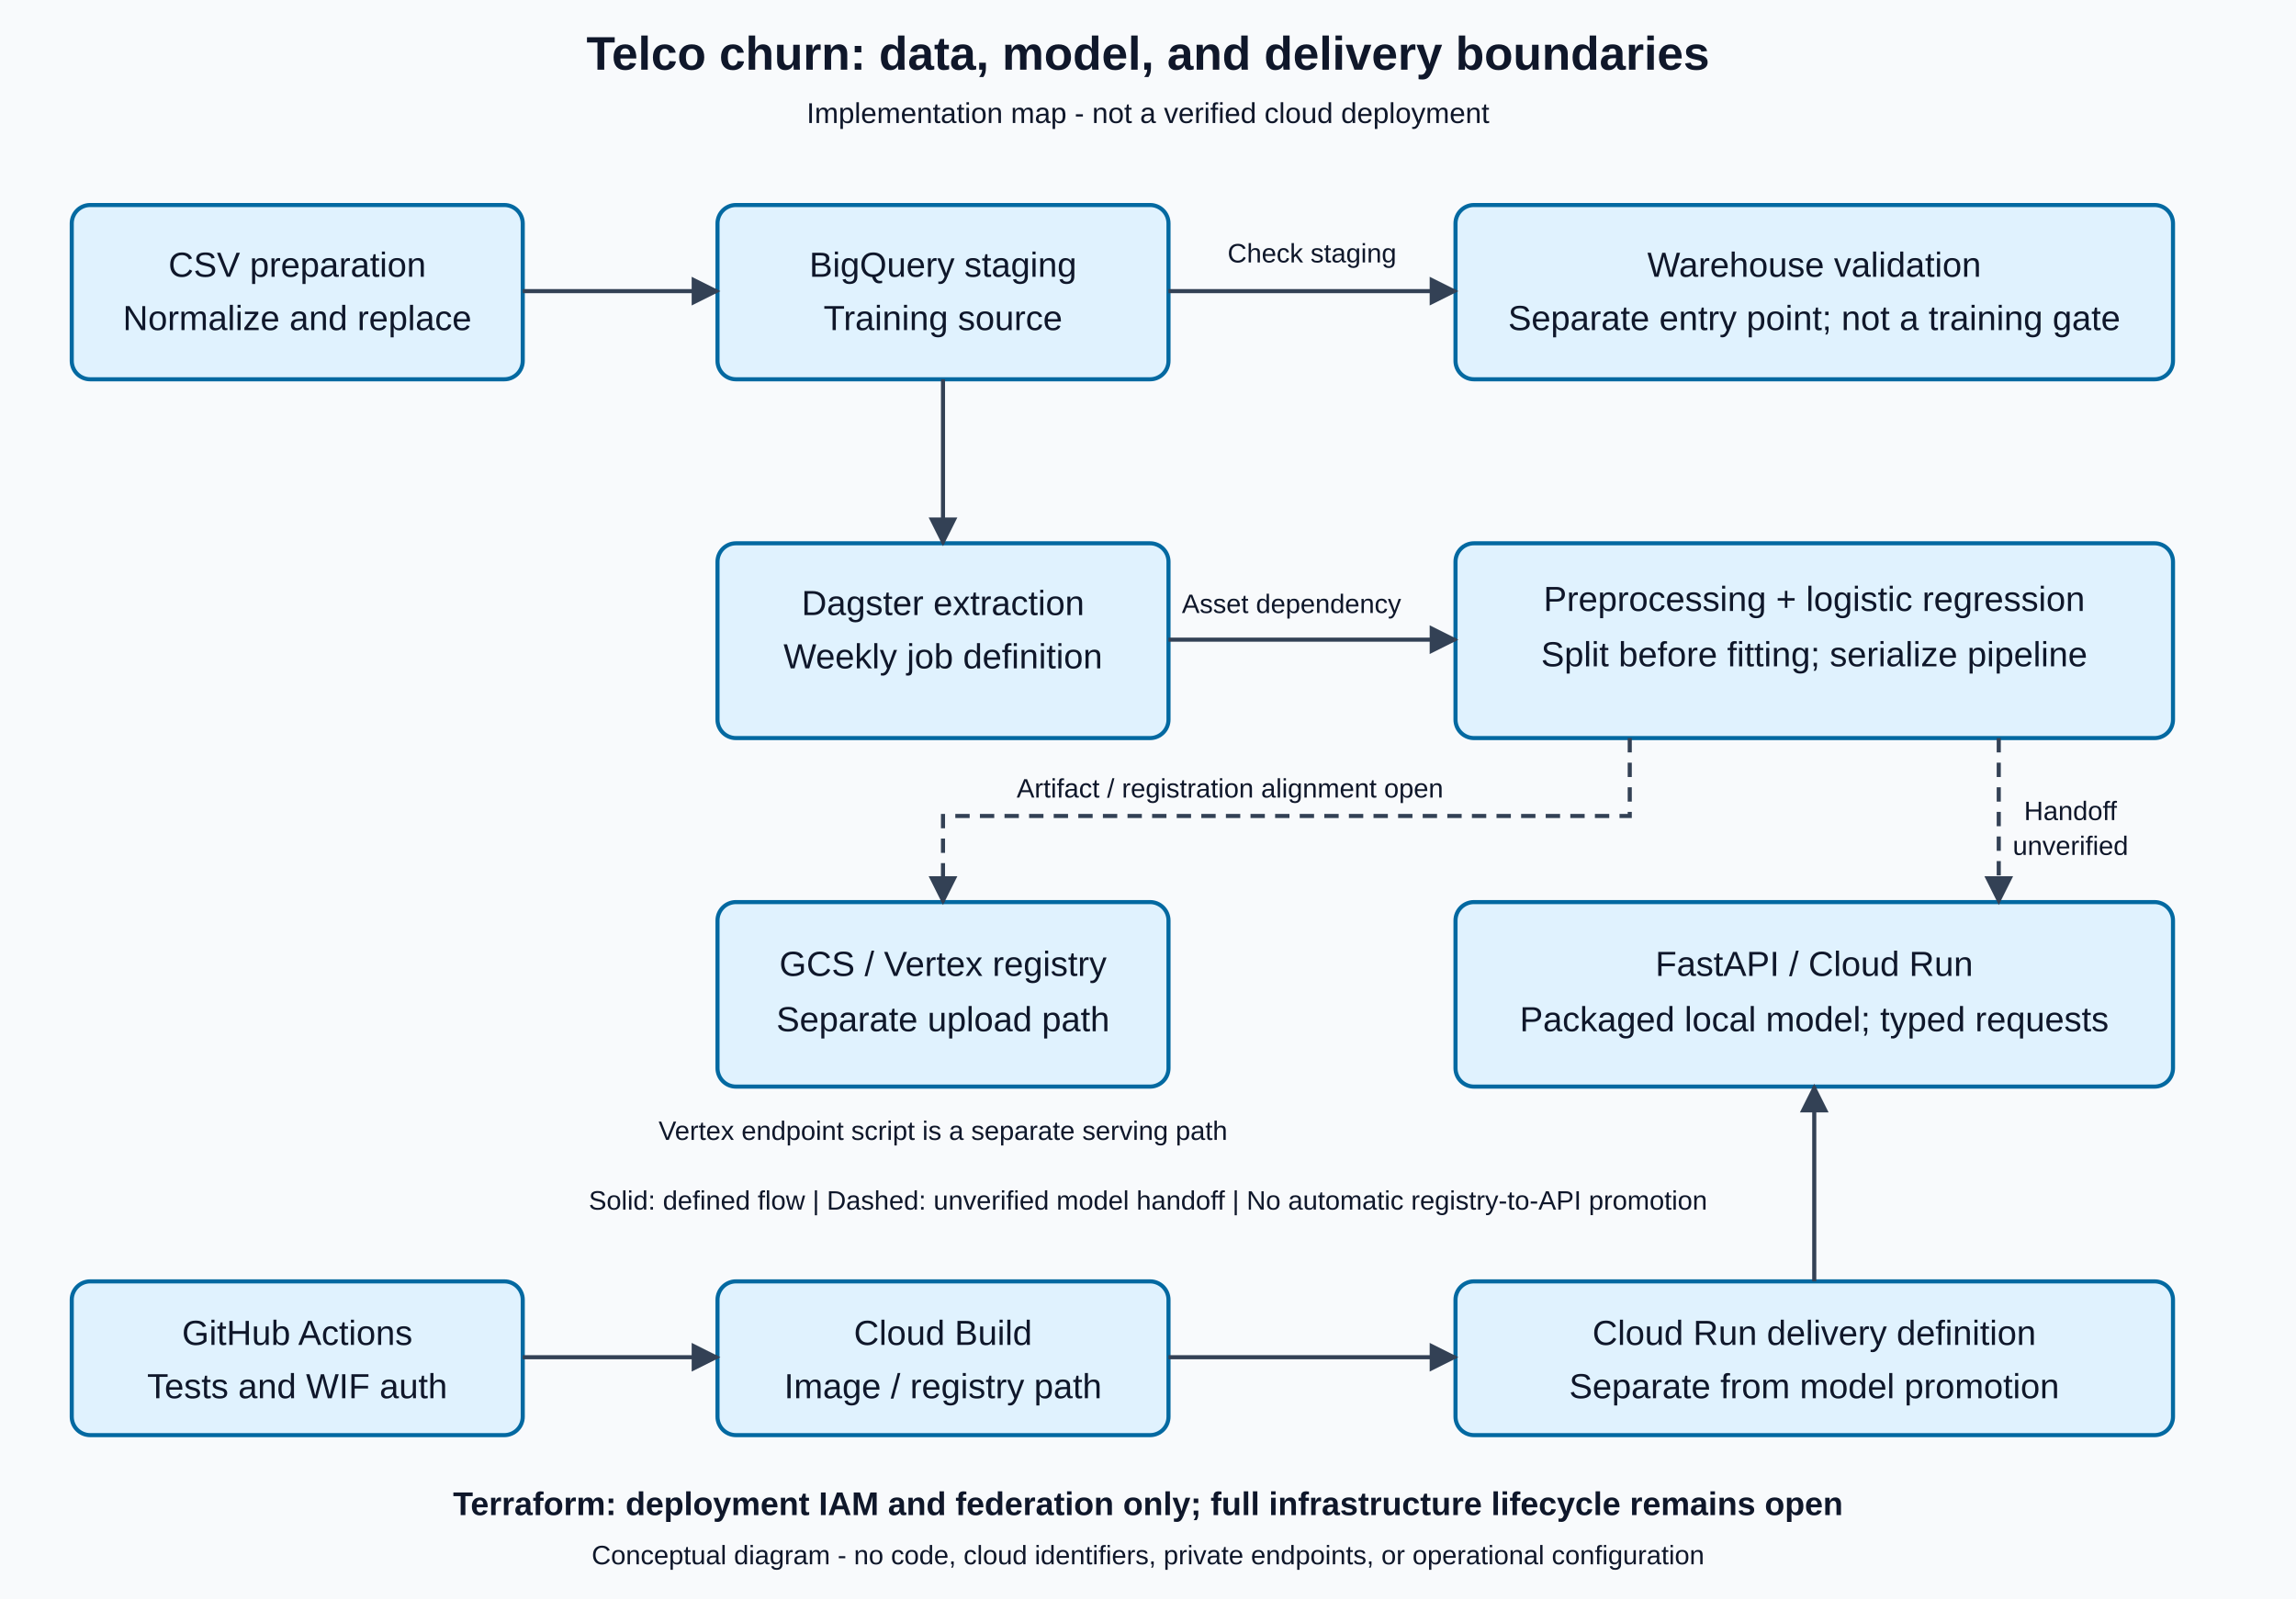
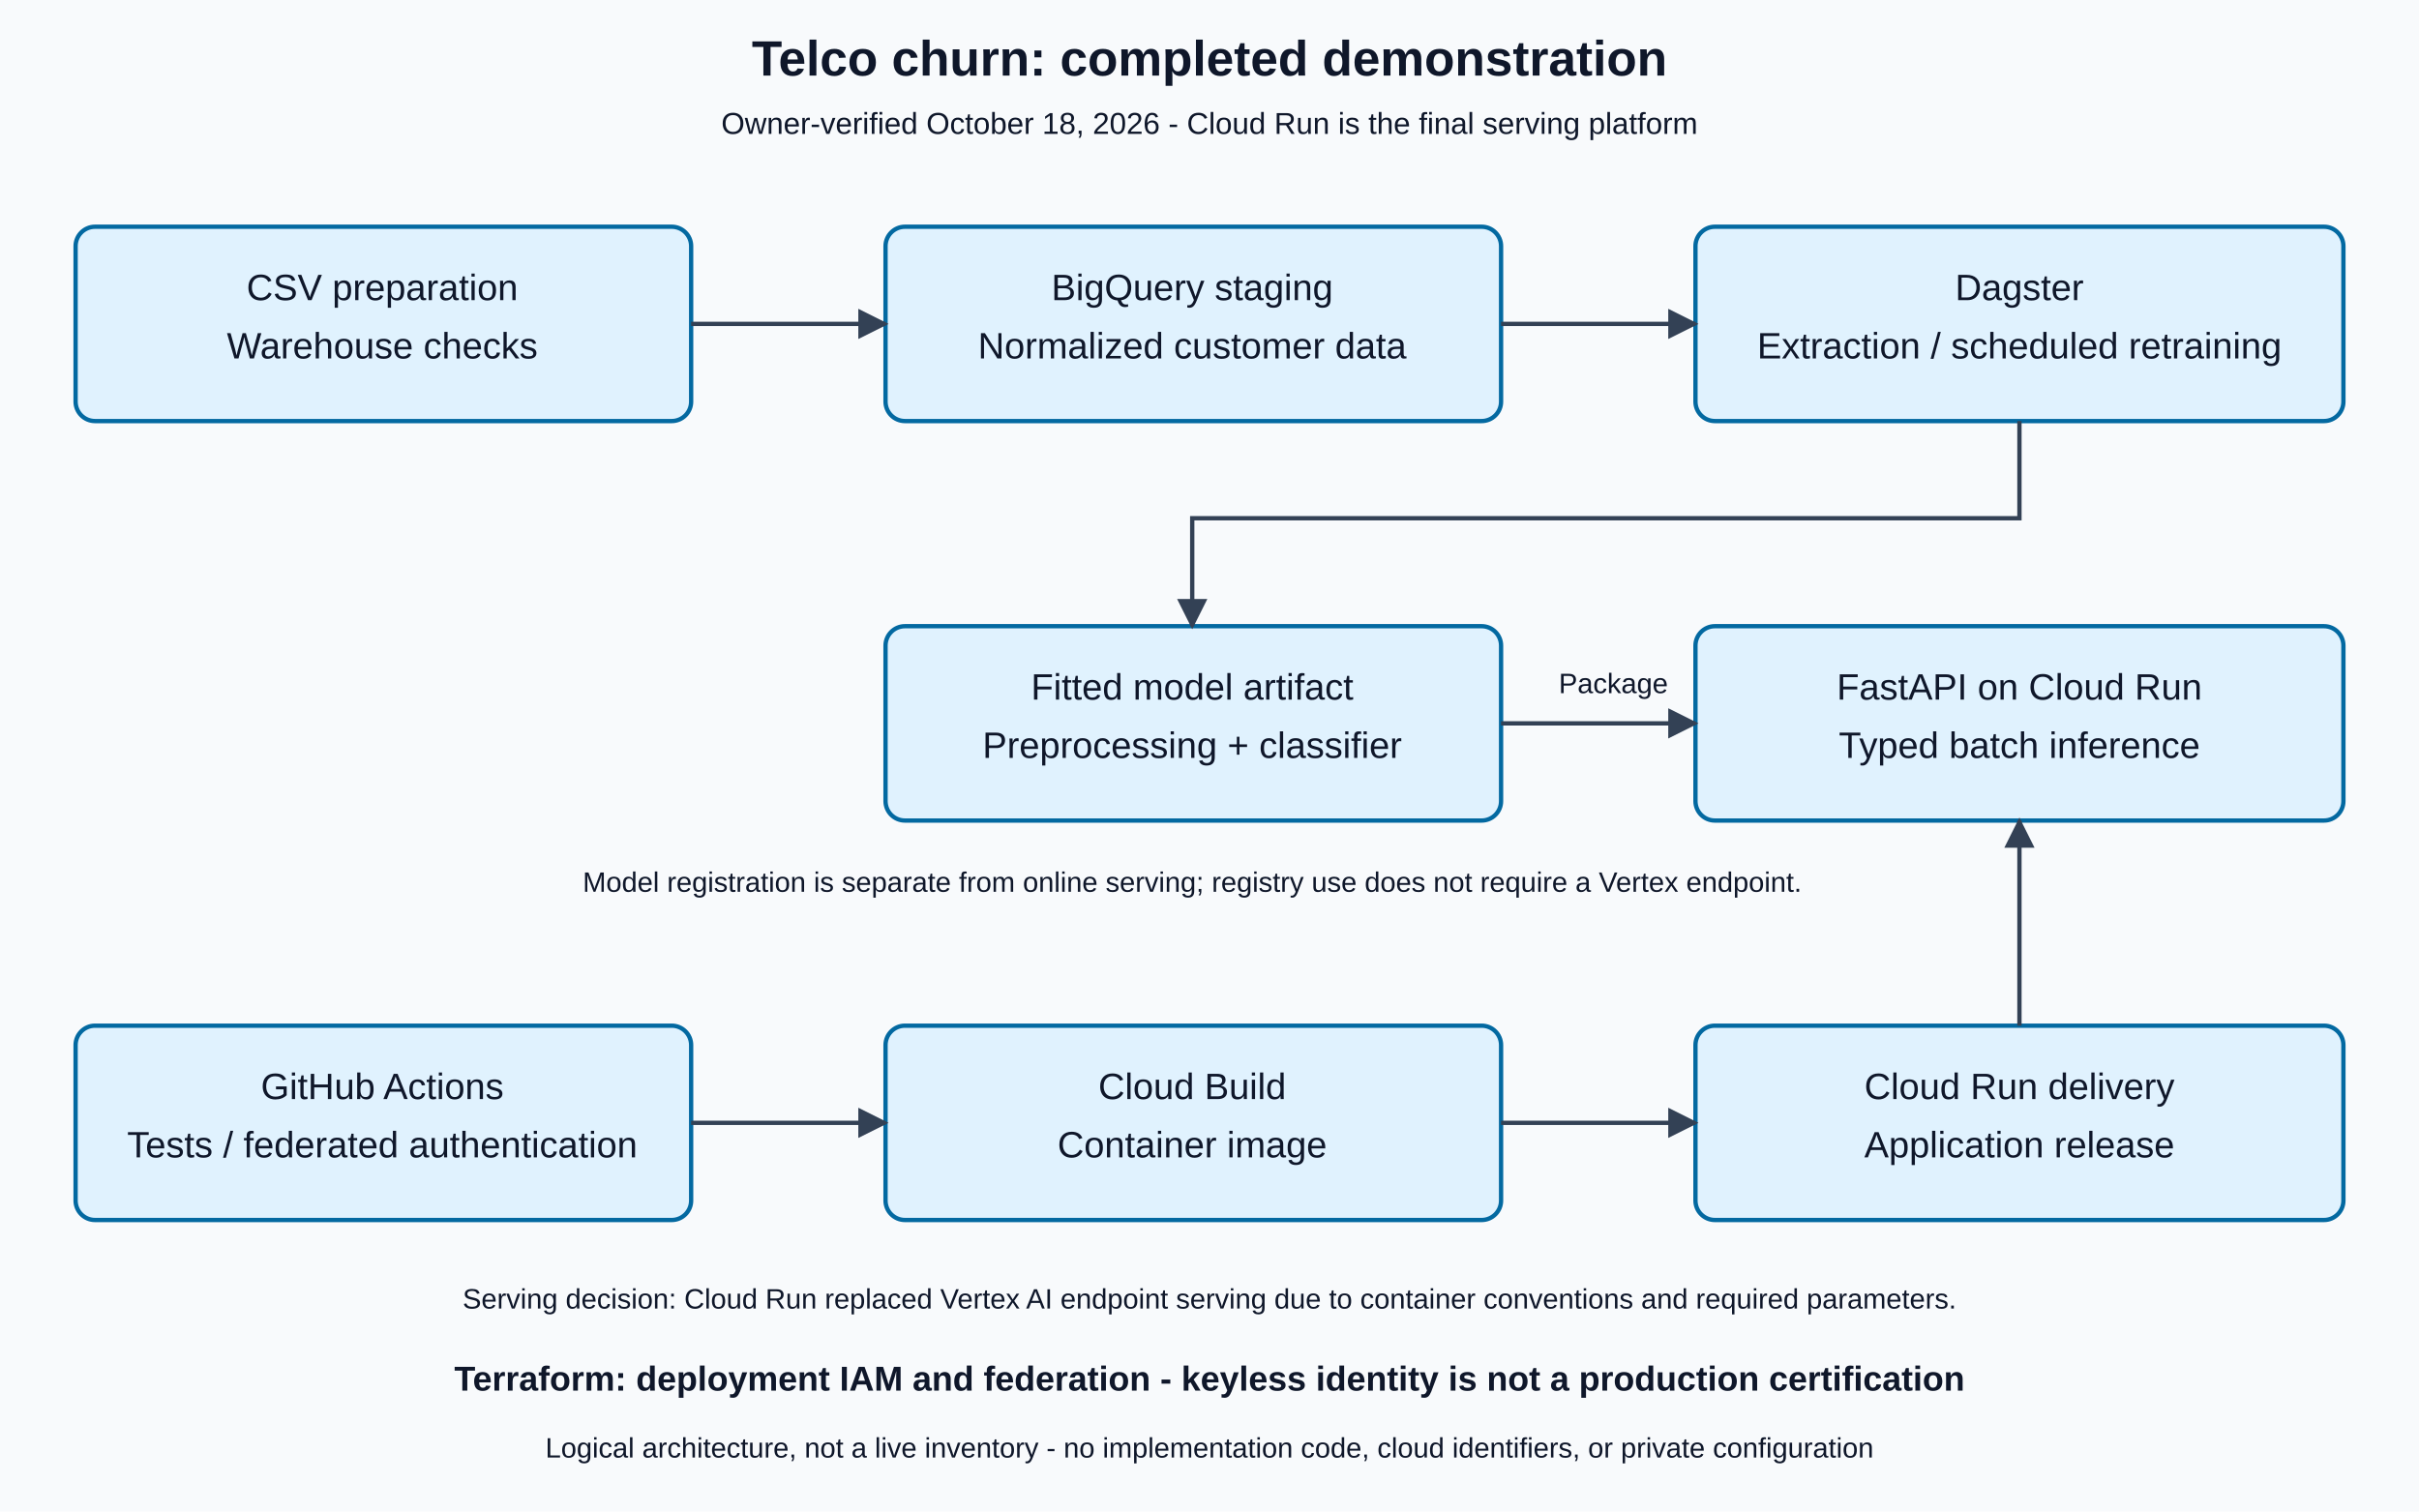
- <svg xmlns="http://www.w3.org/2000/svg" width="1120" height="780" viewBox="0 0 1120 780" role="img" aria-labelledby="title description">
+ <svg xmlns="http://www.w3.org/2000/svg" width="1120" height="700" viewBox="0 0 1120 700" role="img" aria-labelledby="title description">
  <defs>
    <marker id="arrow" viewBox="0 0 10 10" refX="9" refY="5" markerWidth="7" markerHeight="7" orient="auto-start-reverse">
      <path d="M 0 0 L 10 5 L 0 10 z" fill="#334155" />
    </marker>
  </defs>
-   <rect width="1120" height="780" fill="#f8fafc" />
+   <rect width="1120" height="700" fill="#f8fafc" />
  <g font-family="Arial, sans-serif" fill="#0f172a" text-anchor="middle">
-     <text x="560" y="34" font-size="23" font-weight="bold">Telco churn: data, model, and delivery boundaries</text>
-     <text x="560" y="60" font-size="14">Implementation map - not a verified cloud deployment</text>
+     <text x="560" y="35" font-size="23" font-weight="bold">Telco churn: completed demonstration</text>
+     <text x="560" y="62" font-size="14">Owner-verified October 18, 2026 - Cloud Run is the final serving platform</text>
    <g fill="#e0f2fe" stroke="#0369a1" stroke-width="2">
-       <rect x="35" y="100" width="220" height="85" rx="9" />
-       <rect x="350" y="100" width="220" height="85" rx="9" />
-       <rect x="710" y="100" width="350" height="85" rx="9" />
-       <rect x="350" y="265" width="220" height="95" rx="9" />
-       <rect x="710" y="265" width="350" height="95" rx="9" />
-       <rect x="350" y="440" width="220" height="90" rx="9" />
-       <rect x="710" y="440" width="350" height="90" rx="9" />
-       <rect x="35" y="625" width="220" height="75" rx="9" />
-       <rect x="350" y="625" width="220" height="75" rx="9" />
-       <rect x="710" y="625" width="350" height="75" rx="9" />
+       <rect x="35" y="105" width="285" height="90" rx="9" />
+       <rect x="410" y="105" width="285" height="90" rx="9" />
+       <rect x="785" y="105" width="300" height="90" rx="9" />
+       <rect x="410" y="290" width="285" height="90" rx="9" />
+       <rect x="785" y="290" width="300" height="90" rx="9" />
+       <rect x="35" y="475" width="285" height="90" rx="9" />
+       <rect x="410" y="475" width="285" height="90" rx="9" />
+       <rect x="785" y="475" width="300" height="90" rx="9" />
    </g>
    <g font-size="17">
-       <text x="145" y="135">CSV preparation</text>
-       <text x="145" y="161">Normalize and replace</text>
-       <text x="460" y="135">BigQuery staging</text>
-       <text x="460" y="161">Training source</text>
-       <text x="885" y="135">Warehouse validation</text>
-       <text x="885" y="161">Separate entry point; not a training gate</text>
-       <text x="460" y="300">Dagster extraction</text>
-       <text x="460" y="326">Weekly job definition</text>
-       <text x="885" y="298">Preprocessing + logistic regression</text>
-       <text x="885" y="325">Split before fitting; serialize pipeline</text>
-       <text x="460" y="476">GCS / Vertex registry</text>
-       <text x="460" y="503">Separate upload path</text>
-       <text x="885" y="476">FastAPI / Cloud Run</text>
-       <text x="885" y="503">Packaged local model; typed requests</text>
-       <text x="145" y="656">GitHub Actions</text>
-       <text x="145" y="682">Tests and WIF auth</text>
-       <text x="460" y="656">Cloud Build</text>
-       <text x="460" y="682">Image / registry path</text>
-       <text x="885" y="656">Cloud Run delivery definition</text>
-       <text x="885" y="682">Separate from model promotion</text>
+       <text x="177" y="139">CSV preparation</text>
+       <text x="177" y="166">Warehouse checks</text>
+       <text x="552" y="139">BigQuery staging</text>
+       <text x="552" y="166">Normalized customer data</text>
+       <text x="935" y="139">Dagster</text>
+       <text x="935" y="166">Extraction / scheduled retraining</text>
+       <text x="552" y="324">Fitted model artifact</text>
+       <text x="552" y="351">Preprocessing + classifier</text>
+       <text x="935" y="324">FastAPI on Cloud Run</text>
+       <text x="935" y="351">Typed batch inference</text>
+       <text x="177" y="509">GitHub Actions</text>
+       <text x="177" y="536">Tests / federated authentication</text>
+       <text x="552" y="509">Cloud Build</text>
+       <text x="552" y="536">Container image</text>
+       <text x="935" y="509">Cloud Run delivery</text>
+       <text x="935" y="536">Application release</text>
    </g>
    <g fill="none" stroke="#334155" stroke-width="2" marker-end="url(#arrow)">
-       <path d="M255 142 H350" />
-       <path d="M570 142 H710" />
-       <path d="M460 185 V265" />
-       <path d="M570 312 H710" />
-       <path d="M255 662 H350" />
-       <path d="M570 662 H710" />
-       <path d="M885 625 V530" />
-     </g>
-     <g fill="none" stroke="#334155" stroke-width="2" stroke-dasharray="7 5" marker-end="url(#arrow)">
-       <path d="M795 360 V398 H460 V440" />
-       <path d="M975 360 V440" />
+       <path d="M320 150 H410" />
+       <path d="M695 150 H785" />
+       <path d="M935 195 V240 H552 V290" />
+       <path d="M695 335 H785" />
+       <path d="M320 520 H410" />
+       <path d="M695 520 H785" />
+       <path d="M935 475 V380" />
    </g>
    <g font-size="13">
-       <text x="640" y="128">Check staging</text>
-       <text x="630" y="299">Asset dependency</text>
-       <text x="600" y="389">Artifact / registration alignment open</text>
-       <text x="1010" y="400">Handoff</text>
-       <text x="1010" y="417">unverified</text>
-       <text x="460" y="556">Vertex endpoint script is a separate serving path</text>
-       <text x="560" y="590">Solid: defined flow | Dashed: unverified model handoff | No automatic registry-to-API promotion</text>
+       <text x="747" y="321">Package</text>
+       <text x="552" y="413">Model registration is separate from online serving; registry use does not require a Vertex endpoint.</text>
+       <text x="560" y="606">Serving decision: Cloud Run replaced Vertex AI endpoint serving due to container conventions and required parameters.</text>
    </g>
-     <text x="560" y="739" font-size="16" font-weight="bold">Terraform: deployment IAM and federation only; full infrastructure lifecycle remains open</text>
-     <text x="560" y="763" font-size="13">Conceptual diagram - no code, cloud identifiers, private endpoints, or operational configuration</text>
+     <text x="560" y="644" font-size="16" font-weight="bold">Terraform: deployment IAM and federation - keyless identity is not a production certification</text>
+     <text x="560" y="675" font-size="13">Logical architecture, not a live inventory - no implementation code, cloud identifiers, or private configuration</text>
  </g>
</svg>
